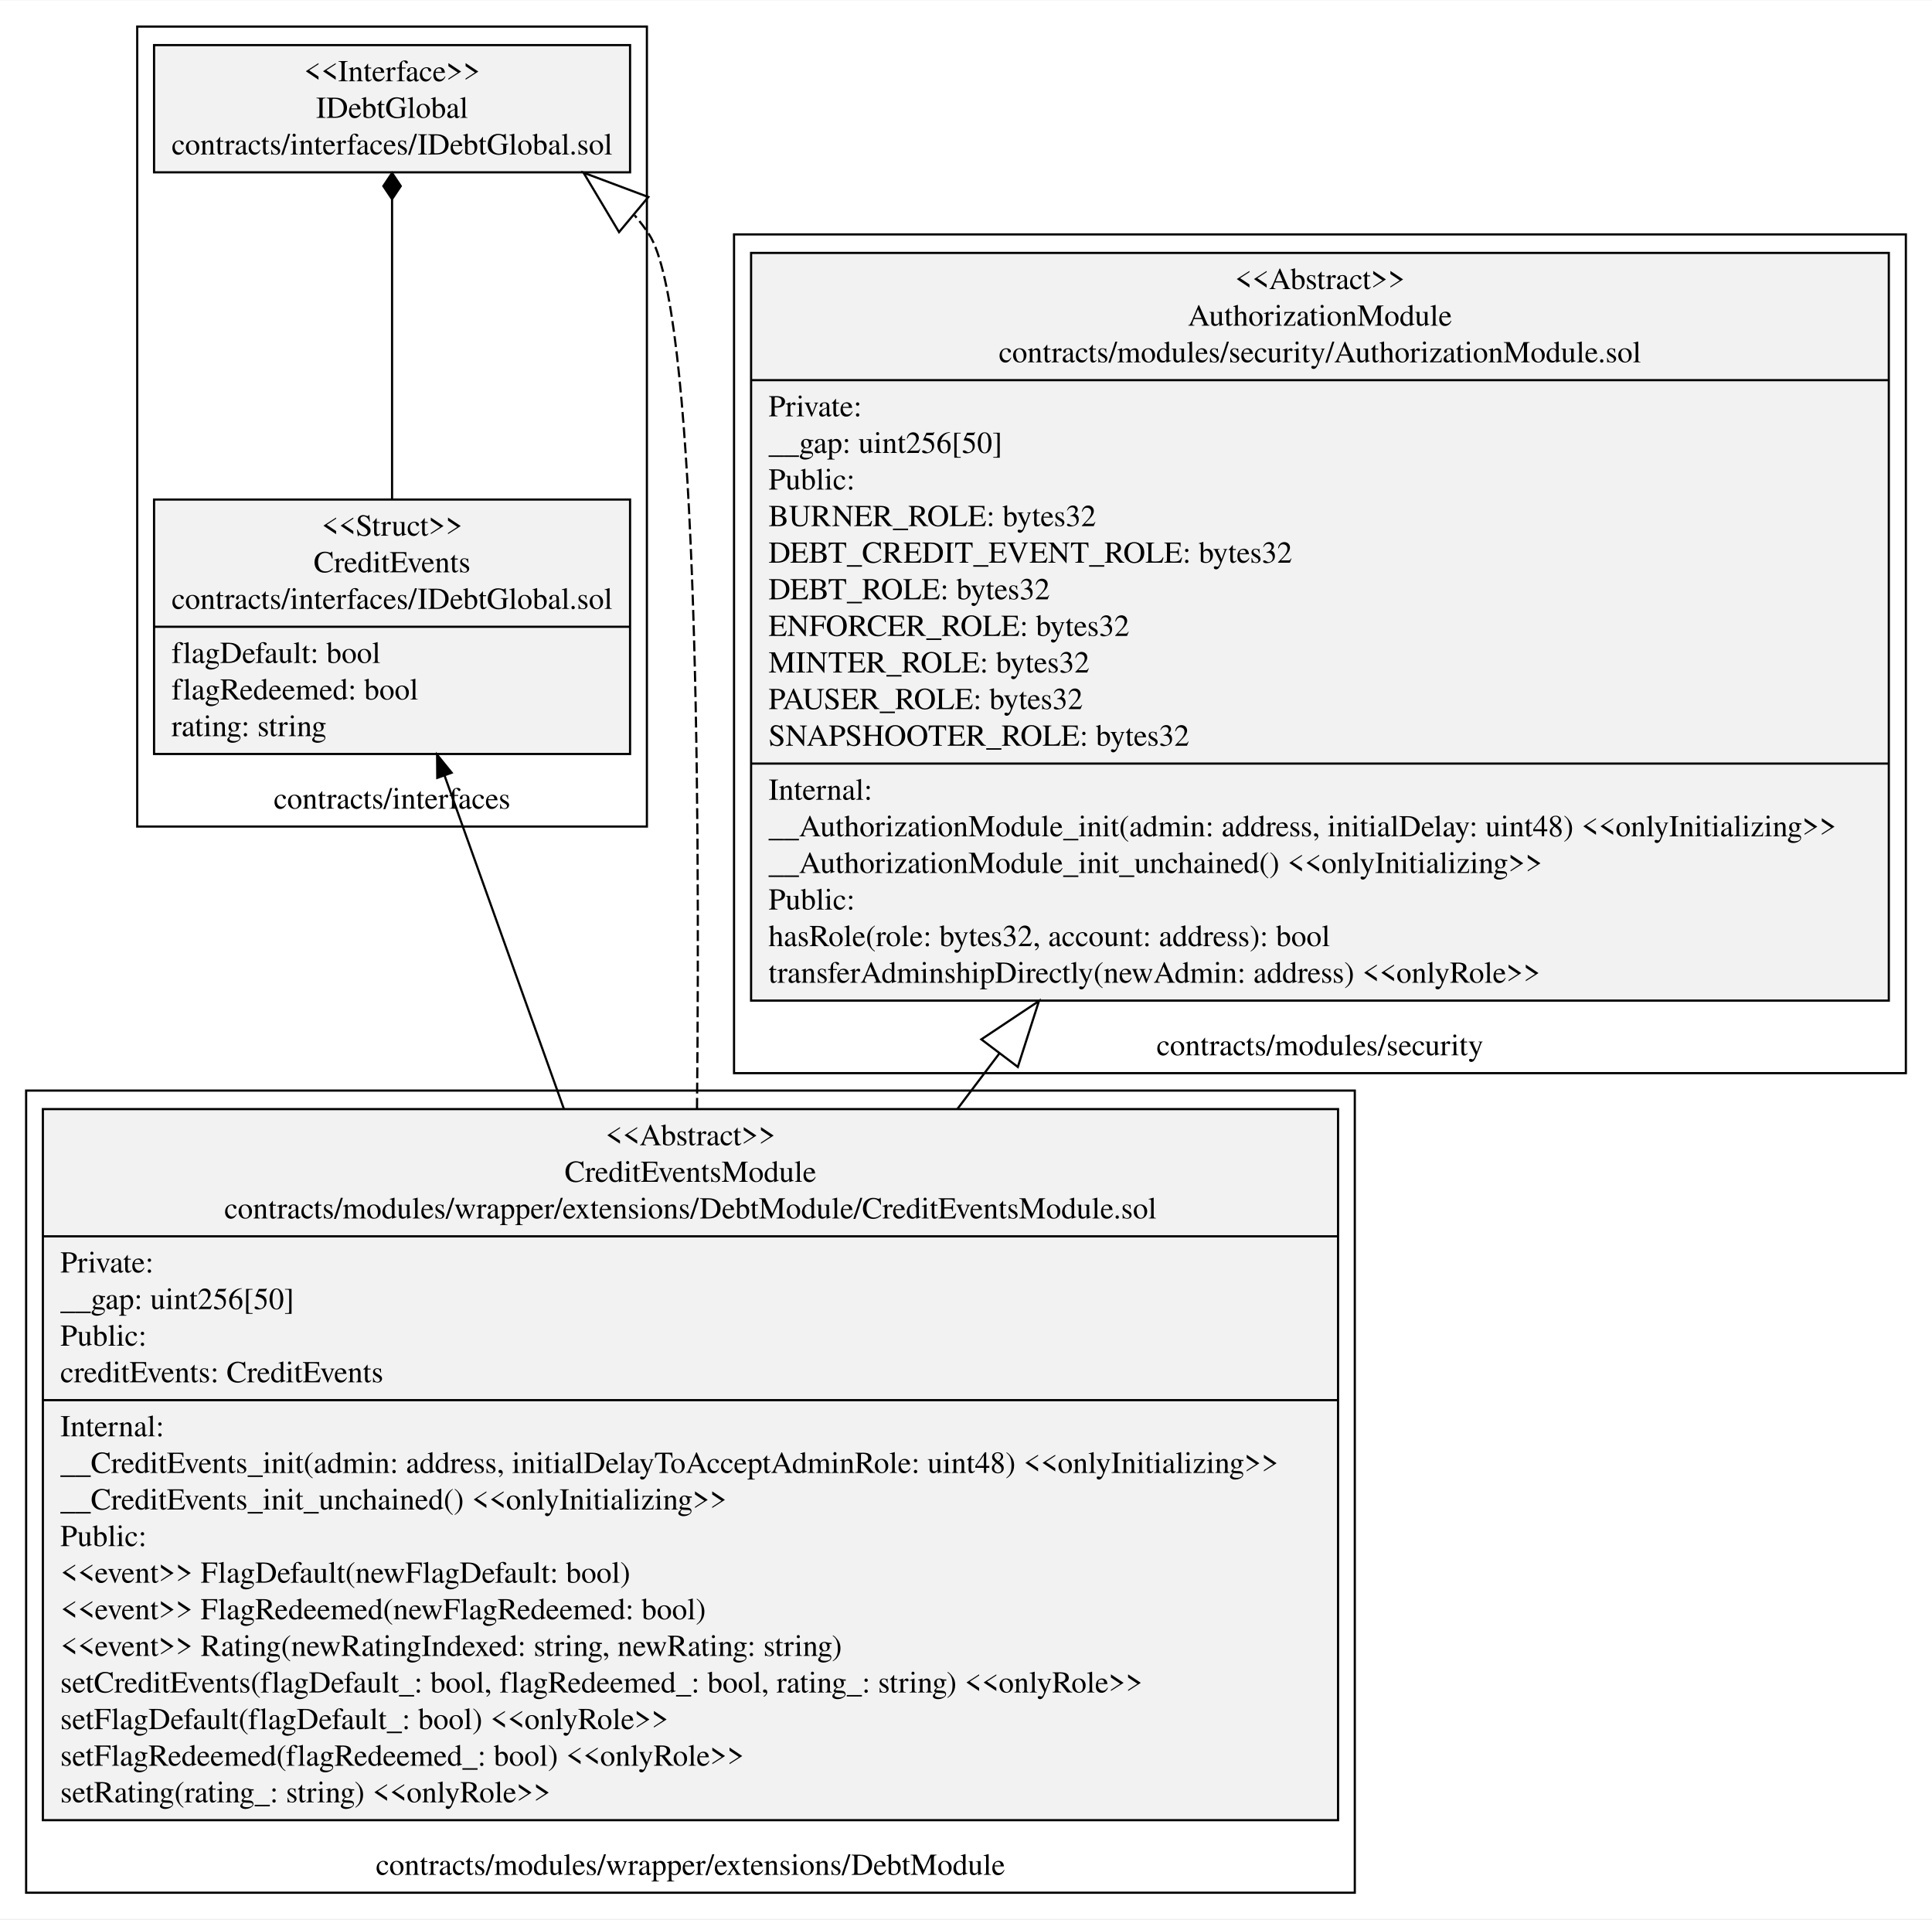
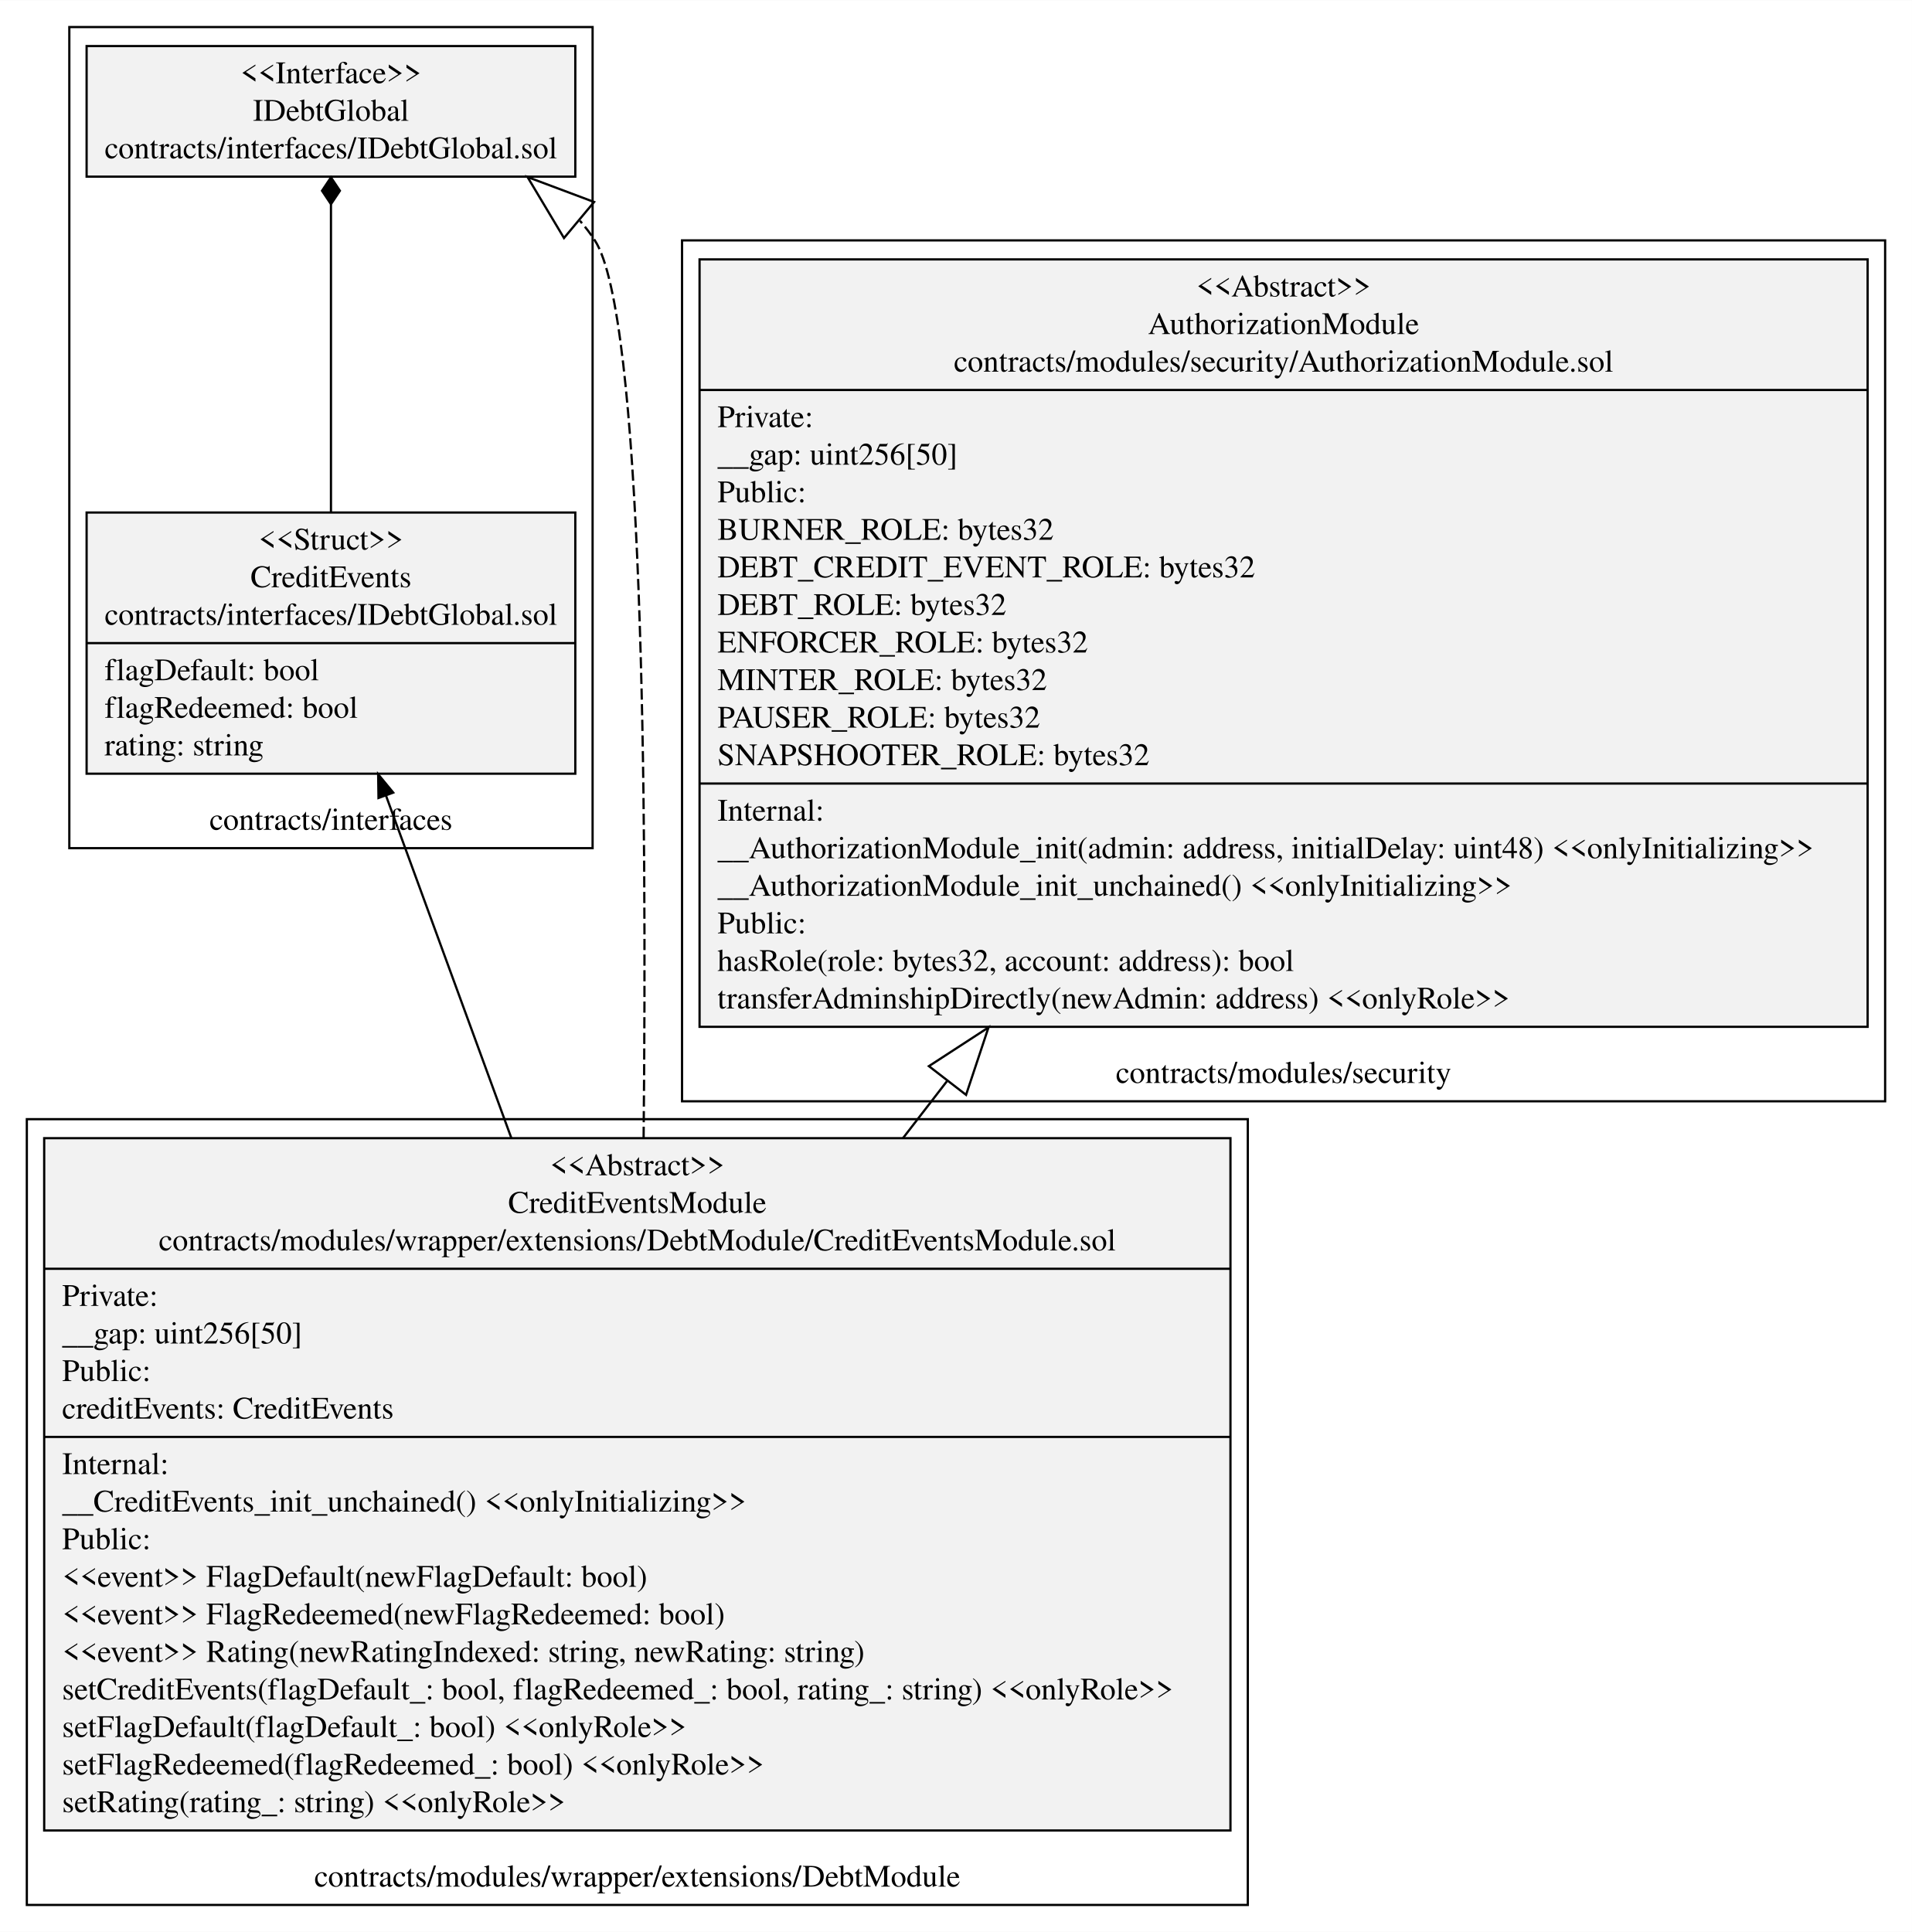
- <svg xmlns="http://www.w3.org/2000/svg" width="887pt" height="881pt" viewBox="0.00 0.00 887.00 880.60">
-   <g id="graph0" class="graph" transform="scale(1 1) rotate(0) translate(4 876.6)">
-     <polygon fill="white" stroke="transparent" points="-4,4 -4,-876.6 883,-876.6 883,4 -4,4" />
+ <svg xmlns="http://www.w3.org/2000/svg" width="855pt" height="864pt" viewBox="0.00 0.00 855.00 863.80">
+   <g id="graph0" class="graph" transform="scale(1 1) rotate(0) translate(4 859.8)">
+     <polygon fill="white" stroke="transparent" points="-4,4 -4,-859.8 851,-859.8 851,4 -4,4" />
    <g id="clust1" class="cluster">
-       <polygon fill="white" stroke="black" points="59,-497.4 59,-864.6 293,-864.6 293,-497.4 59,-497.4" />
-       <text text-anchor="middle" x="176" y="-505.6" font-family="Times,serif" font-size="14.00">contracts/interfaces</text>
+       <polygon fill="white" stroke="black" points="27,-480.6 27,-847.8 261,-847.8 261,-480.6 27,-480.6" />
+       <text text-anchor="middle" x="144" y="-488.8" font-family="Times,serif" font-size="14.00">contracts/interfaces</text>
    </g>
    <g id="clust2" class="cluster">
-       <polygon fill="white" stroke="black" points="333,-384.2 333,-769.2 871,-769.2 871,-384.2 333,-384.2" />
-       <text text-anchor="middle" x="602" y="-392.4" font-family="Times,serif" font-size="14.00">contracts/modules/security</text>
+       <polygon fill="white" stroke="black" points="301,-367.4 301,-752.4 839,-752.4 839,-367.4 301,-367.4" />
+       <text text-anchor="middle" x="570" y="-375.6" font-family="Times,serif" font-size="14.00">contracts/modules/security</text>
    </g>
    <g id="clust3" class="cluster">
-       <polygon fill="white" stroke="black" points="8,-8 8,-376.2 618,-376.2 618,-8 8,-8" />
-       <text text-anchor="middle" x="313" y="-16.2" font-family="Times,serif" font-size="14.00">contracts/modules/wrapper/extensions/DebtModule</text>
+       <polygon fill="white" stroke="black" points="8,-8 8,-359.4 554,-359.4 554,-8 8,-8" />
+       <text text-anchor="middle" x="281" y="-16.2" font-family="Times,serif" font-size="14.00">contracts/modules/wrapper/extensions/DebtModule</text>
    </g>
    <g id="node1" class="node">
-       <polygon fill="#f2f2f2" stroke="black" points="66.73,-530.7 66.73,-647.5 285.27,-647.5 285.27,-530.7 66.73,-530.7" />
-       <text text-anchor="middle" x="176" y="-630.9" font-family="Times,serif" font-size="14.00">&lt;&lt;Struct&gt;&gt;</text>
-       <text text-anchor="middle" x="176" y="-614.1" font-family="Times,serif" font-size="14.00">CreditEvents</text>
-       <text text-anchor="middle" x="176" y="-597.3" font-family="Times,serif" font-size="14.00">contracts/interfaces/IDebtGlobal.sol</text>
-       <polyline fill="none" stroke="black" points="66.73,-589.1 285.27,-589.1 " />
-       <text text-anchor="start" x="74.73" y="-572.5" font-family="Times,serif" font-size="14.00">flagDefault: bool</text>
-       <text text-anchor="start" x="74.73" y="-555.7" font-family="Times,serif" font-size="14.00">flagRedeemed: bool</text>
-       <text text-anchor="start" x="74.73" y="-538.9" font-family="Times,serif" font-size="14.00">rating: string</text>
+       <polygon fill="#f2f2f2" stroke="black" points="34.73,-513.9 34.73,-630.7 253.27,-630.7 253.27,-513.9 34.73,-513.9" />
+       <text text-anchor="middle" x="144" y="-614.1" font-family="Times,serif" font-size="14.00">&lt;&lt;Struct&gt;&gt;</text>
+       <text text-anchor="middle" x="144" y="-597.3" font-family="Times,serif" font-size="14.00">CreditEvents</text>
+       <text text-anchor="middle" x="144" y="-580.5" font-family="Times,serif" font-size="14.00">contracts/interfaces/IDebtGlobal.sol</text>
+       <polyline fill="none" stroke="black" points="34.73,-572.3 253.27,-572.3 " />
+       <text text-anchor="start" x="42.73" y="-555.7" font-family="Times,serif" font-size="14.00">flagDefault: bool</text>
+       <text text-anchor="start" x="42.73" y="-538.9" font-family="Times,serif" font-size="14.00">flagRedeemed: bool</text>
+       <text text-anchor="start" x="42.73" y="-522.1" font-family="Times,serif" font-size="14.00">rating: string</text>
    </g>
    <g id="node2" class="node">
-       <polygon fill="#f2f2f2" stroke="black" points="66.73,-797.7 66.73,-856.1 285.27,-856.1 285.27,-797.7 66.73,-797.7" />
-       <text text-anchor="middle" x="176" y="-839.5" font-family="Times,serif" font-size="14.00">&lt;&lt;Interface&gt;&gt;</text>
-       <text text-anchor="middle" x="176" y="-822.7" font-family="Times,serif" font-size="14.00">IDebtGlobal</text>
-       <text text-anchor="middle" x="176" y="-805.9" font-family="Times,serif" font-size="14.00">contracts/interfaces/IDebtGlobal.sol</text>
+       <polygon fill="#f2f2f2" stroke="black" points="34.73,-780.9 34.73,-839.3 253.27,-839.3 253.27,-780.9 34.73,-780.9" />
+       <text text-anchor="middle" x="144" y="-822.7" font-family="Times,serif" font-size="14.00">&lt;&lt;Interface&gt;&gt;</text>
+       <text text-anchor="middle" x="144" y="-805.9" font-family="Times,serif" font-size="14.00">IDebtGlobal</text>
+       <text text-anchor="middle" x="144" y="-789.1" font-family="Times,serif" font-size="14.00">contracts/interfaces/IDebtGlobal.sol</text>
    </g>
    <g id="edge1" class="edge">
-       <path fill="none" stroke="black" d="M176,-647.78C176,-690.41 176,-747.4 176,-785.31" />
-       <polygon fill="black" stroke="black" points="176,-785.39 180,-791.39 176,-797.39 172,-791.39 176,-785.39" />
+       <path fill="none" stroke="black" d="M144,-630.98C144,-673.61 144,-730.6 144,-768.51" />
+       <polygon fill="black" stroke="black" points="144,-768.59 148,-774.59 144,-780.59 140,-774.59 144,-768.59" />
    </g>
    <g id="node3" class="node">
-       <polygon fill="#f2f2f2" stroke="black" points="340.83,-417.5 340.83,-760.7 863.17,-760.7 863.17,-417.5 340.83,-417.5" />
-       <text text-anchor="middle" x="602" y="-744.1" font-family="Times,serif" font-size="14.00">&lt;&lt;Abstract&gt;&gt;</text>
-       <text text-anchor="middle" x="602" y="-727.3" font-family="Times,serif" font-size="14.00">AuthorizationModule</text>
-       <text text-anchor="middle" x="602" y="-710.5" font-family="Times,serif" font-size="14.00">contracts/modules/security/AuthorizationModule.sol</text>
-       <polyline fill="none" stroke="black" points="340.83,-702.3 863.17,-702.3 " />
-       <text text-anchor="start" x="348.83" y="-685.7" font-family="Times,serif" font-size="14.00">Private:</text>
-       <text text-anchor="start" x="348.83" y="-668.9" font-family="Times,serif" font-size="14.00">   __gap: uint256[50]</text>
-       <text text-anchor="start" x="348.83" y="-652.1" font-family="Times,serif" font-size="14.00">Public:</text>
-       <text text-anchor="start" x="348.83" y="-635.3" font-family="Times,serif" font-size="14.00">   BURNER_ROLE: bytes32</text>
-       <text text-anchor="start" x="348.83" y="-618.5" font-family="Times,serif" font-size="14.00">   DEBT_CREDIT_EVENT_ROLE: bytes32</text>
-       <text text-anchor="start" x="348.83" y="-601.7" font-family="Times,serif" font-size="14.00">   DEBT_ROLE: bytes32</text>
-       <text text-anchor="start" x="348.83" y="-584.9" font-family="Times,serif" font-size="14.00">   ENFORCER_ROLE: bytes32</text>
-       <text text-anchor="start" x="348.83" y="-568.1" font-family="Times,serif" font-size="14.00">   MINTER_ROLE: bytes32</text>
-       <text text-anchor="start" x="348.83" y="-551.3" font-family="Times,serif" font-size="14.00">   PAUSER_ROLE: bytes32</text>
-       <text text-anchor="start" x="348.83" y="-534.5" font-family="Times,serif" font-size="14.00">   SNAPSHOOTER_ROLE: bytes32</text>
-       <polyline fill="none" stroke="black" points="340.83,-526.3 863.17,-526.3 " />
-       <text text-anchor="start" x="348.83" y="-509.7" font-family="Times,serif" font-size="14.00">Internal:</text>
-       <text text-anchor="start" x="348.83" y="-492.9" font-family="Times,serif" font-size="14.00">    __AuthorizationModule_init(admin: address, initialDelay: uint48) &lt;&lt;onlyInitializing&gt;&gt;</text>
-       <text text-anchor="start" x="348.83" y="-476.1" font-family="Times,serif" font-size="14.00">    __AuthorizationModule_init_unchained() &lt;&lt;onlyInitializing&gt;&gt;</text>
-       <text text-anchor="start" x="348.83" y="-459.3" font-family="Times,serif" font-size="14.00">Public:</text>
-       <text text-anchor="start" x="348.83" y="-442.5" font-family="Times,serif" font-size="14.00">    hasRole(role: bytes32, account: address): bool</text>
-       <text text-anchor="start" x="348.83" y="-425.7" font-family="Times,serif" font-size="14.00">    transferAdminshipDirectly(newAdmin: address) &lt;&lt;onlyRole&gt;&gt;</text>
+       <polygon fill="#f2f2f2" stroke="black" points="308.83,-400.7 308.83,-743.9 831.17,-743.9 831.17,-400.7 308.83,-400.7" />
+       <text text-anchor="middle" x="570" y="-727.3" font-family="Times,serif" font-size="14.00">&lt;&lt;Abstract&gt;&gt;</text>
+       <text text-anchor="middle" x="570" y="-710.5" font-family="Times,serif" font-size="14.00">AuthorizationModule</text>
+       <text text-anchor="middle" x="570" y="-693.7" font-family="Times,serif" font-size="14.00">contracts/modules/security/AuthorizationModule.sol</text>
+       <polyline fill="none" stroke="black" points="308.83,-685.5 831.17,-685.5 " />
+       <text text-anchor="start" x="316.83" y="-668.9" font-family="Times,serif" font-size="14.00">Private:</text>
+       <text text-anchor="start" x="316.83" y="-652.1" font-family="Times,serif" font-size="14.00">   __gap: uint256[50]</text>
+       <text text-anchor="start" x="316.83" y="-635.3" font-family="Times,serif" font-size="14.00">Public:</text>
+       <text text-anchor="start" x="316.83" y="-618.5" font-family="Times,serif" font-size="14.00">   BURNER_ROLE: bytes32</text>
+       <text text-anchor="start" x="316.83" y="-601.7" font-family="Times,serif" font-size="14.00">   DEBT_CREDIT_EVENT_ROLE: bytes32</text>
+       <text text-anchor="start" x="316.83" y="-584.9" font-family="Times,serif" font-size="14.00">   DEBT_ROLE: bytes32</text>
+       <text text-anchor="start" x="316.83" y="-568.1" font-family="Times,serif" font-size="14.00">   ENFORCER_ROLE: bytes32</text>
+       <text text-anchor="start" x="316.83" y="-551.3" font-family="Times,serif" font-size="14.00">   MINTER_ROLE: bytes32</text>
+       <text text-anchor="start" x="316.83" y="-534.5" font-family="Times,serif" font-size="14.00">   PAUSER_ROLE: bytes32</text>
+       <text text-anchor="start" x="316.83" y="-517.7" font-family="Times,serif" font-size="14.00">   SNAPSHOOTER_ROLE: bytes32</text>
+       <polyline fill="none" stroke="black" points="308.83,-509.5 831.17,-509.5 " />
+       <text text-anchor="start" x="316.83" y="-492.9" font-family="Times,serif" font-size="14.00">Internal:</text>
+       <text text-anchor="start" x="316.83" y="-476.1" font-family="Times,serif" font-size="14.00">    __AuthorizationModule_init(admin: address, initialDelay: uint48) &lt;&lt;onlyInitializing&gt;&gt;</text>
+       <text text-anchor="start" x="316.83" y="-459.3" font-family="Times,serif" font-size="14.00">    __AuthorizationModule_init_unchained() &lt;&lt;onlyInitializing&gt;&gt;</text>
+       <text text-anchor="start" x="316.83" y="-442.5" font-family="Times,serif" font-size="14.00">Public:</text>
+       <text text-anchor="start" x="316.83" y="-425.7" font-family="Times,serif" font-size="14.00">    hasRole(role: bytes32, account: address): bool</text>
+       <text text-anchor="start" x="316.83" y="-408.9" font-family="Times,serif" font-size="14.00">    transferAdminshipDirectly(newAdmin: address) &lt;&lt;onlyRole&gt;&gt;</text>
    </g>
    <g id="node4" class="node">
-       <polygon fill="#f2f2f2" stroke="black" points="15.68,-41.3 15.68,-367.7 610.32,-367.7 610.32,-41.3 15.68,-41.3" />
-       <text text-anchor="middle" x="313" y="-351.1" font-family="Times,serif" font-size="14.00">&lt;&lt;Abstract&gt;&gt;</text>
-       <text text-anchor="middle" x="313" y="-334.3" font-family="Times,serif" font-size="14.00">CreditEventsModule</text>
-       <text text-anchor="middle" x="313" y="-317.5" font-family="Times,serif" font-size="14.00">contracts/modules/wrapper/extensions/DebtModule/CreditEventsModule.sol</text>
-       <polyline fill="none" stroke="black" points="15.68,-309.3 610.32,-309.3 " />
-       <text text-anchor="start" x="23.68" y="-292.7" font-family="Times,serif" font-size="14.00">Private:</text>
-       <text text-anchor="start" x="23.68" y="-275.9" font-family="Times,serif" font-size="14.00">   __gap: uint256[50]</text>
-       <text text-anchor="start" x="23.68" y="-259.1" font-family="Times,serif" font-size="14.00">Public:</text>
-       <text text-anchor="start" x="23.68" y="-242.3" font-family="Times,serif" font-size="14.00">   creditEvents: CreditEvents</text>
-       <polyline fill="none" stroke="black" points="15.68,-234.1 610.32,-234.1 " />
-       <text text-anchor="start" x="23.68" y="-217.5" font-family="Times,serif" font-size="14.00">Internal:</text>
-       <text text-anchor="start" x="23.68" y="-200.7" font-family="Times,serif" font-size="14.00">    __CreditEvents_init(admin: address, initialDelayToAcceptAdminRole: uint48) &lt;&lt;onlyInitializing&gt;&gt;</text>
-       <text text-anchor="start" x="23.68" y="-183.9" font-family="Times,serif" font-size="14.00">    __CreditEvents_init_unchained() &lt;&lt;onlyInitializing&gt;&gt;</text>
-       <text text-anchor="start" x="23.68" y="-167.1" font-family="Times,serif" font-size="14.00">Public:</text>
-       <text text-anchor="start" x="23.68" y="-150.3" font-family="Times,serif" font-size="14.00">    &lt;&lt;event&gt;&gt; FlagDefault(newFlagDefault: bool)</text>
-       <text text-anchor="start" x="23.68" y="-133.5" font-family="Times,serif" font-size="14.00">    &lt;&lt;event&gt;&gt; FlagRedeemed(newFlagRedeemed: bool)</text>
-       <text text-anchor="start" x="23.68" y="-116.7" font-family="Times,serif" font-size="14.00">    &lt;&lt;event&gt;&gt; Rating(newRatingIndexed: string, newRating: string)</text>
-       <text text-anchor="start" x="23.68" y="-99.9" font-family="Times,serif" font-size="14.00">    setCreditEvents(flagDefault_: bool, flagRedeemed_: bool, rating_: string) &lt;&lt;onlyRole&gt;&gt;</text>
-       <text text-anchor="start" x="23.68" y="-83.1" font-family="Times,serif" font-size="14.00">    setFlagDefault(flagDefault_: bool) &lt;&lt;onlyRole&gt;&gt;</text>
-       <text text-anchor="start" x="23.68" y="-66.3" font-family="Times,serif" font-size="14.00">    setFlagRedeemed(flagRedeemed_: bool) &lt;&lt;onlyRole&gt;&gt;</text>
-       <text text-anchor="start" x="23.68" y="-49.5" font-family="Times,serif" font-size="14.00">    setRating(rating_: string) &lt;&lt;onlyRole&gt;&gt;</text>
+       <polygon fill="#f2f2f2" stroke="black" points="15.76,-41.3 15.76,-350.9 546.24,-350.9 546.24,-41.3 15.76,-41.3" />
+       <text text-anchor="middle" x="281" y="-334.3" font-family="Times,serif" font-size="14.00">&lt;&lt;Abstract&gt;&gt;</text>
+       <text text-anchor="middle" x="281" y="-317.5" font-family="Times,serif" font-size="14.00">CreditEventsModule</text>
+       <text text-anchor="middle" x="281" y="-300.7" font-family="Times,serif" font-size="14.00">contracts/modules/wrapper/extensions/DebtModule/CreditEventsModule.sol</text>
+       <polyline fill="none" stroke="black" points="15.76,-292.5 546.24,-292.5 " />
+       <text text-anchor="start" x="23.76" y="-275.9" font-family="Times,serif" font-size="14.00">Private:</text>
+       <text text-anchor="start" x="23.76" y="-259.1" font-family="Times,serif" font-size="14.00">   __gap: uint256[50]</text>
+       <text text-anchor="start" x="23.76" y="-242.3" font-family="Times,serif" font-size="14.00">Public:</text>
+       <text text-anchor="start" x="23.76" y="-225.5" font-family="Times,serif" font-size="14.00">   creditEvents: CreditEvents</text>
+       <polyline fill="none" stroke="black" points="15.76,-217.3 546.24,-217.3 " />
+       <text text-anchor="start" x="23.76" y="-200.7" font-family="Times,serif" font-size="14.00">Internal:</text>
+       <text text-anchor="start" x="23.76" y="-183.9" font-family="Times,serif" font-size="14.00">    __CreditEvents_init_unchained() &lt;&lt;onlyInitializing&gt;&gt;</text>
+       <text text-anchor="start" x="23.76" y="-167.1" font-family="Times,serif" font-size="14.00">Public:</text>
+       <text text-anchor="start" x="23.76" y="-150.3" font-family="Times,serif" font-size="14.00">    &lt;&lt;event&gt;&gt; FlagDefault(newFlagDefault: bool)</text>
+       <text text-anchor="start" x="23.76" y="-133.5" font-family="Times,serif" font-size="14.00">    &lt;&lt;event&gt;&gt; FlagRedeemed(newFlagRedeemed: bool)</text>
+       <text text-anchor="start" x="23.76" y="-116.7" font-family="Times,serif" font-size="14.00">    &lt;&lt;event&gt;&gt; Rating(newRatingIndexed: string, newRating: string)</text>
+       <text text-anchor="start" x="23.76" y="-99.9" font-family="Times,serif" font-size="14.00">    setCreditEvents(flagDefault_: bool, flagRedeemed_: bool, rating_: string) &lt;&lt;onlyRole&gt;&gt;</text>
+       <text text-anchor="start" x="23.76" y="-83.1" font-family="Times,serif" font-size="14.00">    setFlagDefault(flagDefault_: bool) &lt;&lt;onlyRole&gt;&gt;</text>
+       <text text-anchor="start" x="23.76" y="-66.3" font-family="Times,serif" font-size="14.00">    setFlagRedeemed(flagRedeemed_: bool) &lt;&lt;onlyRole&gt;&gt;</text>
+       <text text-anchor="start" x="23.76" y="-49.5" font-family="Times,serif" font-size="14.00">    setRating(rating_: string) &lt;&lt;onlyRole&gt;&gt;</text>
    </g>
    <g id="edge4" class="edge">
-       <path fill="none" stroke="black" d="M254.9,-367.76C235.68,-421.42 215.35,-478.2 200.14,-520.68" />
-       <polygon fill="black" stroke="black" points="196.76,-519.75 196.68,-530.34 203.35,-522.11 196.76,-519.75" />
+       <path fill="none" stroke="black" d="M224.68,-350.92C205.13,-404.33 184.21,-461.48 168.57,-504.2" />
+       <polygon fill="black" stroke="black" points="165.26,-503.04 165.11,-513.63 171.84,-505.45 165.26,-503.04" />
    </g>
    <g id="edge2" class="edge">
-       <path fill="none" stroke="black" stroke-dasharray="5,2" d="M316,-367.85C317.5,-522.41 315.51,-736.25 294,-769.2 291.99,-772.28 289.76,-775.2 287.34,-777.97" />
-       <polygon fill="none" stroke="black" points="280.21,-770.25 263.9,-797.53 293.66,-786.37 280.21,-770.25" />
+       <path fill="none" stroke="black" stroke-dasharray="5,2" d="M283.81,-351.03C285.32,-503.69 283.48,-719.51 262,-752.4 259.99,-755.48 257.75,-758.4 255.34,-761.17" />
+       <polygon fill="none" stroke="black" points="248.21,-753.45 231.9,-780.73 261.66,-769.57 248.21,-753.45" />
    </g>
    <g id="edge3" class="edge">
-       <path fill="none" stroke="black" d="M435.56,-367.76C441.95,-376.21 448.39,-384.74 454.84,-393.28" />
-       <polygon fill="none" stroke="black" points="446.54,-399.71 473,-417.32 463.3,-387.05 446.54,-399.71" />
+       <path fill="none" stroke="black" d="M399.8,-350.92C406.3,-359.34 412.87,-367.85 419.47,-376.39" />
+       <polygon fill="none" stroke="black" points="411.39,-383.11 438.04,-400.43 428.01,-370.27 411.39,-383.11" />
    </g>
  </g>
</svg>
